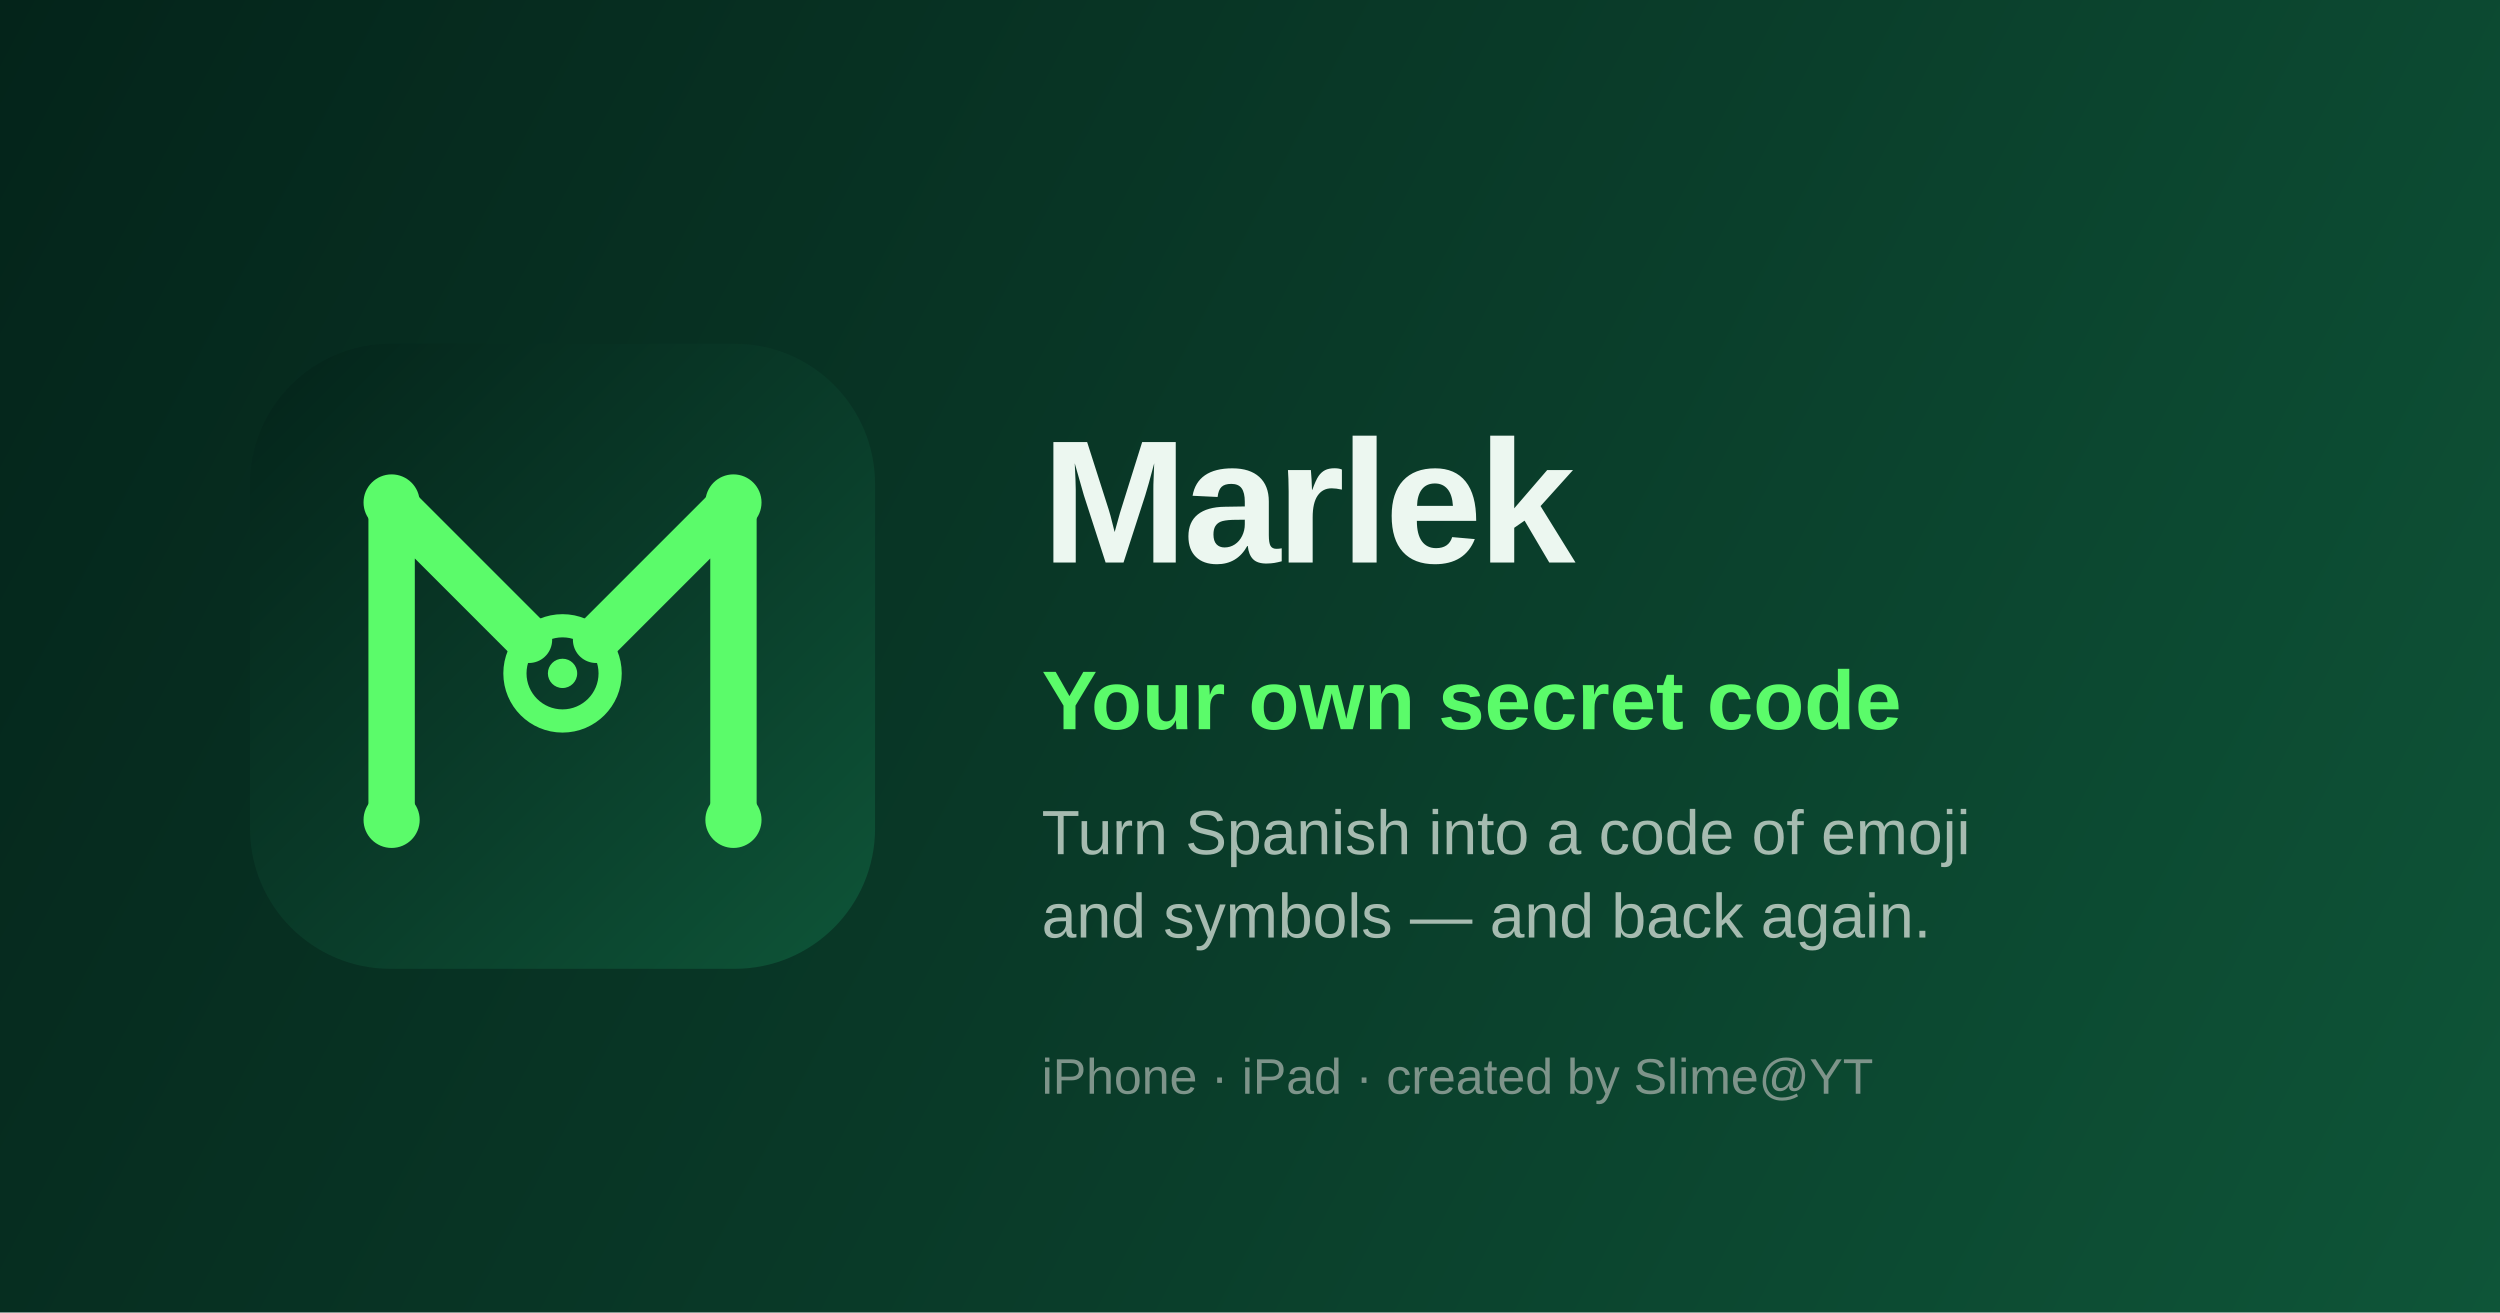
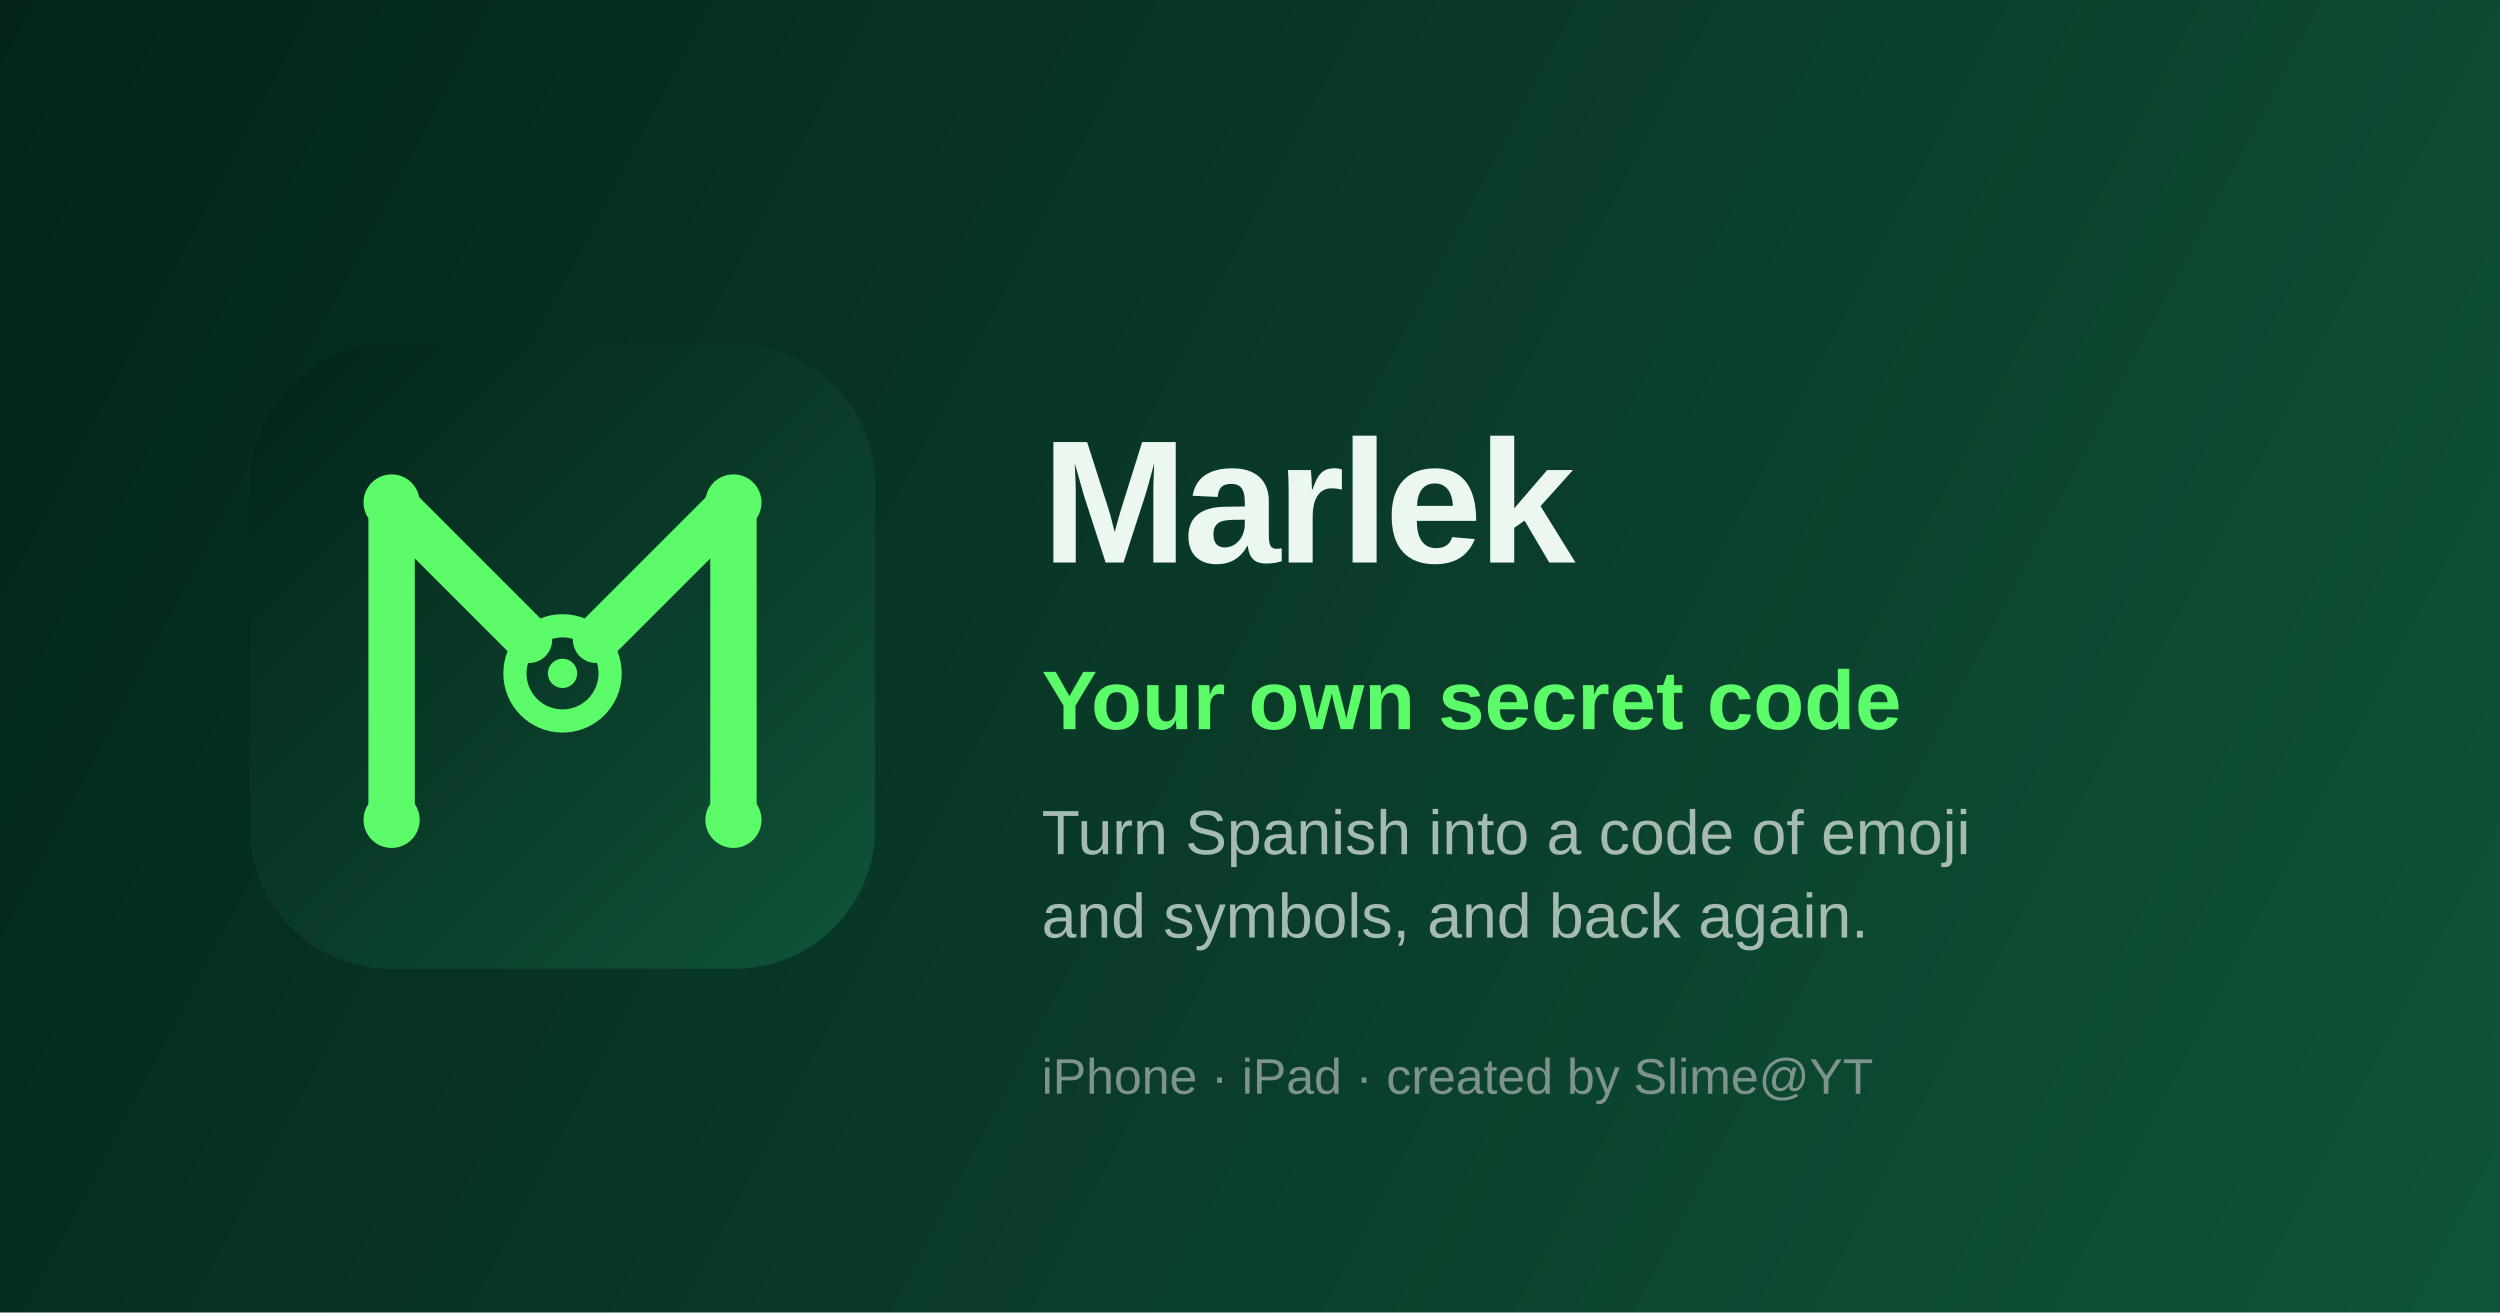
- <svg xmlns="http://www.w3.org/2000/svg" viewBox="0 0 1200 630" width="1200" height="630" role="img" aria-label="Marlek — your own secret code">
+ <svg xmlns="http://www.w3.org/2000/svg" viewBox="0 0 1200 630" width="1200" height="630" role="img" aria-label="Marlek: your own secret code">
  <defs>
    <linearGradient id="bg" x1="0" y1="0" x2="1200" y2="630" gradientUnits="userSpaceOnUse">
      <stop offset="0" stop-color="#04241A" />
      <stop offset="0.55" stop-color="#0A3D2A" />
      <stop offset="1" stop-color="#0E5538" />
    </linearGradient>
    <linearGradient id="tile" x1="0" y1="0" x2="1024" y2="1024" gradientUnits="userSpaceOnUse">
      <stop offset="0" stop-color="#04241A" />
      <stop offset="0.55" stop-color="#0A3D2A" />
      <stop offset="1" stop-color="#0E5538" />
    </linearGradient>
  </defs>
  <rect width="1200" height="630" fill="url(#bg)" />
  <g transform="translate(120,165) scale(0.293)">
    <rect width="1024" height="1024" rx="230" fill="url(#tile)" />
    <g fill="none" stroke="#5BFB6A" stroke-width="76" stroke-linecap="round" stroke-linejoin="round">
      <polyline points="232,780 232,260 457,485" />
      <polyline points="792,780 792,260 567,485" />
    </g>
    <g fill="#5BFB6A">
      <circle cx="232" cy="260" r="46" />
      <circle cx="792" cy="260" r="46" />
      <circle cx="232" cy="780" r="46" />
      <circle cx="792" cy="780" r="46" />
    </g>
    <circle cx="512" cy="540" r="78" fill="none" stroke="#5BFB6A" stroke-width="38" />
    <circle cx="512" cy="540" r="24" fill="#5BFB6A" />
  </g>
  <g font-family="-apple-system, 'SF Pro Display', 'Helvetica Neue', Arial, sans-serif">
    <text x="500" y="270" fill="#ECF7F0" font-size="84" font-weight="700" letter-spacing="-2">Marlek</text>
    <text x="500" y="350" fill="#5BFB6A" font-size="40" font-weight="600">Your own secret code</text>
    <text x="500" y="410" fill="#A6BBB0" font-size="30" font-weight="400">Turn Spanish into a code of emoji</text>
-     <text x="500" y="450" fill="#A6BBB0" font-size="30" font-weight="400">and symbols — and back again.</text>
+     <text x="500" y="450" fill="#A6BBB0" font-size="30" font-weight="400">and symbols, and back again.</text>
    <text x="500" y="525" fill="#7E948A" font-size="24" font-weight="400">iPhone · iPad  ·  created by Slime@YT</text>
  </g>
</svg>
